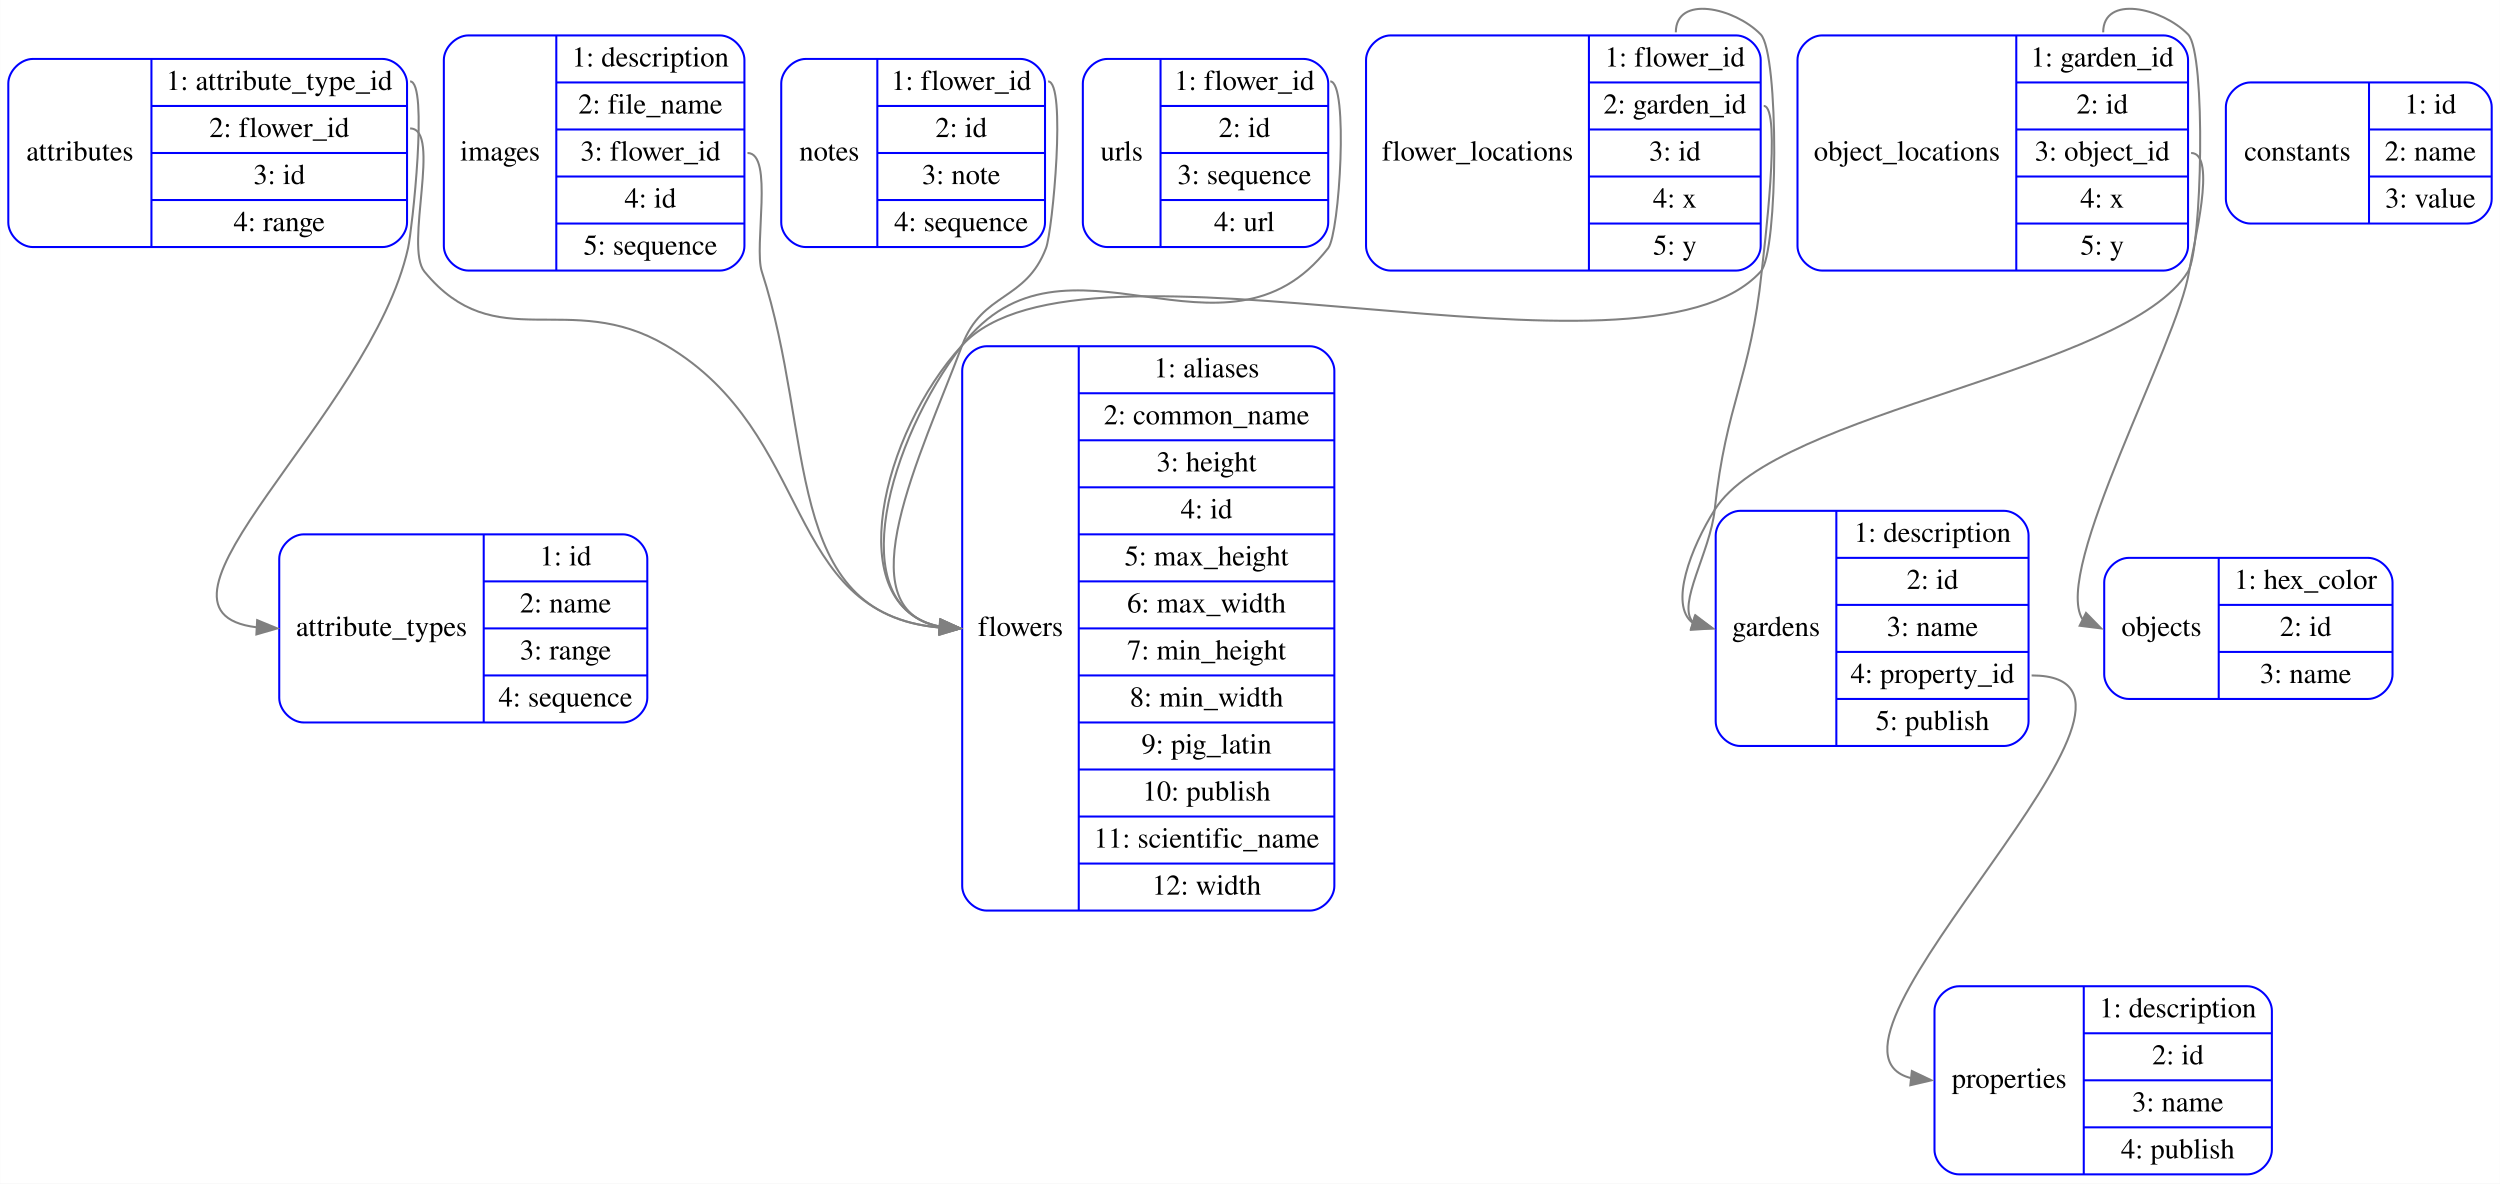
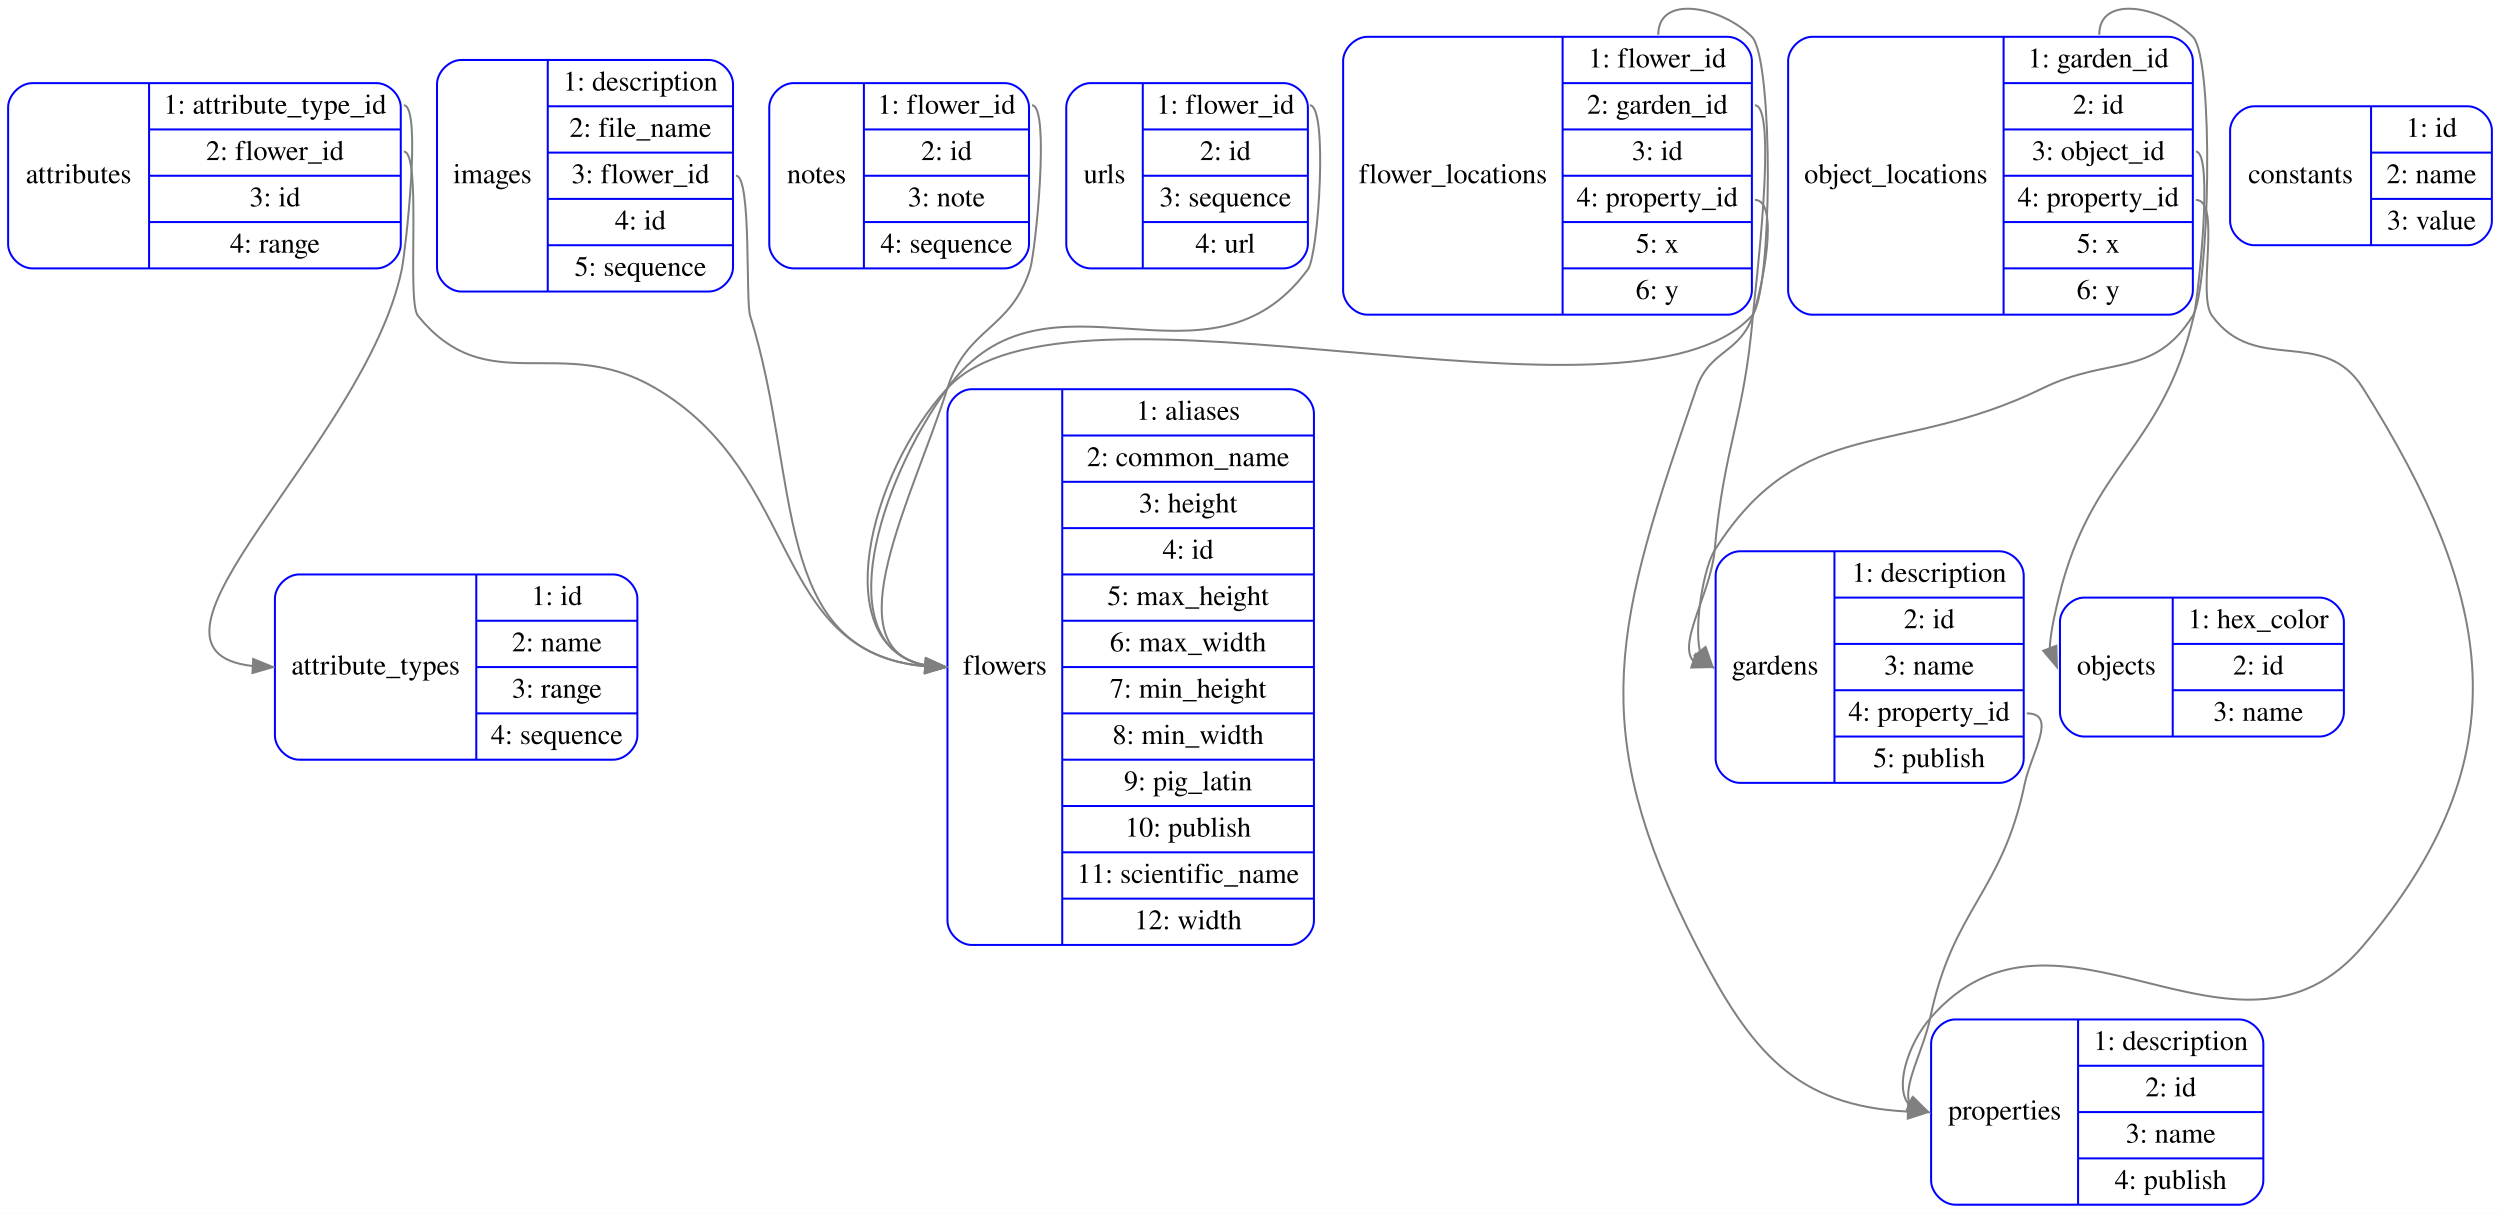
- <svg xmlns="http://www.w3.org/2000/svg" width="1223pt" height="579pt" viewBox="0.00 0.00 1222.50 578.82">
-   <g id="graph0" class="graph" transform="scale(1 1) rotate(0) translate(4 574.822)">
-     <polygon fill="white" stroke="none" points="-4,4 -4,-574.822 1218.5,-574.822 1218.5,4 -4,4" />
+ <svg xmlns="http://www.w3.org/2000/svg" width="1242pt" height="603pt" viewBox="0.00 0.00 1241.50 602.79">
+   <g id="graph0" class="graph" transform="scale(1 1) rotate(0) translate(4 598.785)">
+     <polygon fill="white" stroke="none" points="-4,4 -4,-598.785 1237.5,-598.785 1237.5,4 -4,4" />
    <g id="node1" class="node">
      <path fill="none" stroke="blue" d="M144.5,-221.5C144.5,-221.5 300.5,-221.5 300.5,-221.5 306.5,-221.5 312.5,-227.5 312.5,-233.5 312.5,-233.5 312.5,-301.5 312.5,-301.5 312.5,-307.5 306.5,-313.5 300.5,-313.5 300.5,-313.5 144.5,-313.5 144.5,-313.5 138.5,-313.5 132.5,-307.5 132.5,-301.5 132.5,-301.5 132.5,-233.5 132.5,-233.5 132.5,-227.5 138.5,-221.5 144.5,-221.5" />
      <text text-anchor="middle" x="182.5" y="-263.8" font-family="Times,serif" font-size="14.00">attribute_types</text>
      <polyline fill="none" stroke="blue" points="232.5,-221.5 232.5,-313.5 " />
      <text text-anchor="middle" x="272.5" y="-298.3" font-family="Times,serif" font-size="14.00">1: id</text>
      <polyline fill="none" stroke="blue" points="232.5,-290.5 312.5,-290.5 " />
      <text text-anchor="middle" x="272.5" y="-275.3" font-family="Times,serif" font-size="14.00">2: name</text>
      <polyline fill="none" stroke="blue" points="232.5,-267.5 312.5,-267.5 " />
      <text text-anchor="middle" x="272.5" y="-252.3" font-family="Times,serif" font-size="14.00">3: range</text>
      <polyline fill="none" stroke="blue" points="232.5,-244.5 312.5,-244.5 " />
      <text text-anchor="middle" x="272.5" y="-229.3" font-family="Times,serif" font-size="14.00">4: sequence</text>
    </g>
    <g id="node2" class="node">
-       <path fill="none" stroke="blue" d="M12,-454C12,-454 183,-454 183,-454 189,-454 195,-460 195,-466 195,-466 195,-534 195,-534 195,-540 189,-546 183,-546 183,-546 12,-546 12,-546 6,-546 0,-540 0,-534 0,-534 0,-466 0,-466 0,-460 6,-454 12,-454" />
-       <text text-anchor="middle" x="35" y="-496.3" font-family="Times,serif" font-size="14.00">attributes</text>
-       <polyline fill="none" stroke="blue" points="70,-454 70,-546 " />
-       <text text-anchor="middle" x="132.5" y="-530.8" font-family="Times,serif" font-size="14.00">1: attribute_type_id</text>
-       <polyline fill="none" stroke="blue" points="70,-523 195,-523 " />
-       <text text-anchor="middle" x="132.5" y="-507.8" font-family="Times,serif" font-size="14.00">2: flower_id</text>
-       <polyline fill="none" stroke="blue" points="70,-500 195,-500 " />
-       <text text-anchor="middle" x="132.5" y="-484.8" font-family="Times,serif" font-size="14.00">3: id</text>
-       <polyline fill="none" stroke="blue" points="70,-477 195,-477 " />
-       <text text-anchor="middle" x="132.5" y="-461.8" font-family="Times,serif" font-size="14.00">4: range</text>
+       <path fill="none" stroke="blue" d="M12,-465.5C12,-465.5 183,-465.5 183,-465.5 189,-465.5 195,-471.5 195,-477.5 195,-477.5 195,-545.5 195,-545.5 195,-551.5 189,-557.5 183,-557.5 183,-557.5 12,-557.5 12,-557.5 6,-557.5 0,-551.5 0,-545.5 0,-545.5 0,-477.5 0,-477.5 0,-471.5 6,-465.5 12,-465.5" />
+       <text text-anchor="middle" x="35" y="-507.8" font-family="Times,serif" font-size="14.00">attributes</text>
+       <polyline fill="none" stroke="blue" points="70,-465.5 70,-557.5 " />
+       <text text-anchor="middle" x="132.5" y="-542.3" font-family="Times,serif" font-size="14.00">1: attribute_type_id</text>
+       <polyline fill="none" stroke="blue" points="70,-534.5 195,-534.5 " />
+       <text text-anchor="middle" x="132.5" y="-519.3" font-family="Times,serif" font-size="14.00">2: flower_id</text>
+       <polyline fill="none" stroke="blue" points="70,-511.5 195,-511.5 " />
+       <text text-anchor="middle" x="132.5" y="-496.3" font-family="Times,serif" font-size="14.00">3: id</text>
+       <polyline fill="none" stroke="blue" points="70,-488.5 195,-488.5 " />
+       <text text-anchor="middle" x="132.5" y="-473.3" font-family="Times,serif" font-size="14.00">4: range</text>
    </g>
    <g id="edge1" class="edge">
-       <path fill="none" stroke="grey" d="M196.5,-535C205.556,-535 197.461,-462.341 195.5,-453.5 177.386,-371.817 55.253,-276.121 121.422,-268.048" />
-       <polygon fill="grey" stroke="grey" points="121.705,-271.538 131.5,-267.5 121.325,-264.549 121.705,-271.538" />
+       <path fill="none" stroke="grey" d="M196.5,-546.5C205.556,-546.5 197.333,-473.869 195.5,-465 177.594,-378.344 50.316,-276.26 121.282,-268.032" />
+       <polygon fill="grey" stroke="grey" points="121.696,-271.515 131.5,-267.5 121.331,-264.525 121.696,-271.515" />
    </g>
    <g id="node5" class="node">
      <path fill="none" stroke="blue" d="M478.5,-129.5C478.5,-129.5 636.5,-129.5 636.5,-129.5 642.5,-129.5 648.5,-135.5 648.5,-141.5 648.5,-141.5 648.5,-393.5 648.5,-393.5 648.5,-399.5 642.5,-405.5 636.5,-405.5 636.5,-405.5 478.5,-405.5 478.5,-405.5 472.5,-405.5 466.5,-399.5 466.5,-393.5 466.5,-393.5 466.5,-141.5 466.5,-141.5 466.5,-135.5 472.5,-129.5 478.5,-129.5" />
      <text text-anchor="middle" x="495" y="-263.8" font-family="Times,serif" font-size="14.00">flowers</text>
      <polyline fill="none" stroke="blue" points="523.5,-129.5 523.5,-405.5 " />
      <text text-anchor="middle" x="586" y="-390.3" font-family="Times,serif" font-size="14.00">1: aliases</text>
      <polyline fill="none" stroke="blue" points="523.5,-382.5 648.5,-382.5 " />
      <text text-anchor="middle" x="586" y="-367.3" font-family="Times,serif" font-size="14.00">2: common_name</text>
      <polyline fill="none" stroke="blue" points="523.5,-359.5 648.5,-359.5 " />
      <text text-anchor="middle" x="586" y="-344.3" font-family="Times,serif" font-size="14.00">3: height</text>
      <polyline fill="none" stroke="blue" points="523.5,-336.5 648.5,-336.5 " />
      <text text-anchor="middle" x="586" y="-321.3" font-family="Times,serif" font-size="14.00">4: id</text>
      <polyline fill="none" stroke="blue" points="523.5,-313.5 648.5,-313.5 " />
      <text text-anchor="middle" x="586" y="-298.3" font-family="Times,serif" font-size="14.00">5: max_height</text>
      <polyline fill="none" stroke="blue" points="523.5,-290.5 648.5,-290.5 " />
      <text text-anchor="middle" x="586" y="-275.3" font-family="Times,serif" font-size="14.00">6: max_width</text>
      <polyline fill="none" stroke="blue" points="523.5,-267.5 648.5,-267.5 " />
      <text text-anchor="middle" x="586" y="-252.3" font-family="Times,serif" font-size="14.00">7: min_height</text>
      <polyline fill="none" stroke="blue" points="523.5,-244.5 648.5,-244.5 " />
      <text text-anchor="middle" x="586" y="-229.3" font-family="Times,serif" font-size="14.00">8: min_width</text>
      <polyline fill="none" stroke="blue" points="523.5,-221.5 648.5,-221.5 " />
      <text text-anchor="middle" x="586" y="-206.3" font-family="Times,serif" font-size="14.00">9: pig_latin</text>
      <polyline fill="none" stroke="blue" points="523.5,-198.5 648.5,-198.5 " />
      <text text-anchor="middle" x="586" y="-183.3" font-family="Times,serif" font-size="14.00">10: publish</text>
      <polyline fill="none" stroke="blue" points="523.5,-175.5 648.5,-175.5 " />
      <text text-anchor="middle" x="586" y="-160.3" font-family="Times,serif" font-size="14.00">11: scientific_name</text>
      <polyline fill="none" stroke="blue" points="523.5,-152.5 648.5,-152.5 " />
      <text text-anchor="middle" x="586" y="-137.3" font-family="Times,serif" font-size="14.00">12: width</text>
    </g>
    <g id="edge2" class="edge">
-       <path fill="none" stroke="grey" d="M196.5,-512C212.133,-512 193.583,-454.085 203.5,-442 238.282,-399.614 274.22,-433.767 321.5,-406 394.929,-362.876 378.29,-275.091 455.115,-267.962" />
+       <path fill="none" stroke="grey" d="M196.5,-523.5C205.589,-523.5 197.784,-449.066 203.5,-442 237.985,-399.371 274.22,-433.767 321.5,-406 394.929,-362.876 378.29,-275.091 455.115,-267.962" />
      <polygon fill="grey" stroke="grey" points="455.666,-271.441 465.5,-267.5 455.354,-264.448 455.666,-271.441" />
    </g>
    <g id="node3" class="node">
-       <path fill="none" stroke="blue" d="M1096.5,-465.5C1096.5,-465.5 1202.5,-465.5 1202.5,-465.5 1208.5,-465.5 1214.5,-471.5 1214.5,-477.5 1214.5,-477.5 1214.5,-522.5 1214.5,-522.5 1214.5,-528.5 1208.5,-534.5 1202.5,-534.5 1202.5,-534.5 1096.5,-534.5 1096.5,-534.5 1090.5,-534.5 1084.5,-528.5 1084.5,-522.5 1084.5,-522.5 1084.5,-477.5 1084.5,-477.5 1084.5,-471.5 1090.5,-465.5 1096.5,-465.5" />
-       <text text-anchor="middle" x="1119.5" y="-496.3" font-family="Times,serif" font-size="14.00">constants</text>
-       <polyline fill="none" stroke="blue" points="1154.5,-465.5 1154.5,-534.5 " />
-       <text text-anchor="middle" x="1184.5" y="-519.3" font-family="Times,serif" font-size="14.00">1: id</text>
-       <polyline fill="none" stroke="blue" points="1154.5,-511.5 1214.5,-511.5 " />
-       <text text-anchor="middle" x="1184.5" y="-496.3" font-family="Times,serif" font-size="14.00">2: name</text>
-       <polyline fill="none" stroke="blue" points="1154.5,-488.5 1214.5,-488.5 " />
-       <text text-anchor="middle" x="1184.5" y="-473.3" font-family="Times,serif" font-size="14.00">3: value</text>
+       <path fill="none" stroke="blue" d="M1115.5,-477C1115.5,-477 1221.5,-477 1221.5,-477 1227.5,-477 1233.5,-483 1233.5,-489 1233.5,-489 1233.5,-534 1233.5,-534 1233.5,-540 1227.5,-546 1221.5,-546 1221.5,-546 1115.5,-546 1115.5,-546 1109.5,-546 1103.5,-540 1103.5,-534 1103.5,-534 1103.5,-489 1103.5,-489 1103.5,-483 1109.5,-477 1115.5,-477" />
+       <text text-anchor="middle" x="1138.5" y="-507.8" font-family="Times,serif" font-size="14.00">constants</text>
+       <polyline fill="none" stroke="blue" points="1173.5,-477 1173.5,-546 " />
+       <text text-anchor="middle" x="1203.5" y="-530.8" font-family="Times,serif" font-size="14.00">1: id</text>
+       <polyline fill="none" stroke="blue" points="1173.5,-523 1233.5,-523 " />
+       <text text-anchor="middle" x="1203.5" y="-507.8" font-family="Times,serif" font-size="14.00">2: name</text>
+       <polyline fill="none" stroke="blue" points="1173.5,-500 1233.5,-500 " />
+       <text text-anchor="middle" x="1203.5" y="-484.8" font-family="Times,serif" font-size="14.00">3: value</text>
    </g>
    <g id="node4" class="node">
-       <path fill="none" stroke="blue" d="M676,-442.5C676,-442.5 845,-442.5 845,-442.5 851,-442.5 857,-448.5 857,-454.5 857,-454.5 857,-545.5 857,-545.5 857,-551.5 851,-557.5 845,-557.5 845,-557.5 676,-557.5 676,-557.5 670,-557.5 664,-551.5 664,-545.5 664,-545.5 664,-454.5 664,-454.5 664,-448.5 670,-442.5 676,-442.5" />
-       <text text-anchor="middle" x="718.5" y="-496.3" font-family="Times,serif" font-size="14.00">flower_locations</text>
-       <polyline fill="none" stroke="blue" points="773,-442.5 773,-557.5 " />
-       <text text-anchor="middle" x="815" y="-542.3" font-family="Times,serif" font-size="14.00">1: flower_id</text>
-       <polyline fill="none" stroke="blue" points="773,-534.5 857,-534.5 " />
-       <text text-anchor="middle" x="815" y="-519.3" font-family="Times,serif" font-size="14.00">2: garden_id</text>
-       <polyline fill="none" stroke="blue" points="773,-511.5 857,-511.5 " />
-       <text text-anchor="middle" x="815" y="-496.3" font-family="Times,serif" font-size="14.00">3: id</text>
-       <polyline fill="none" stroke="blue" points="773,-488.5 857,-488.5 " />
-       <text text-anchor="middle" x="815" y="-473.3" font-family="Times,serif" font-size="14.00">4: x</text>
-       <polyline fill="none" stroke="blue" points="773,-465.5 857,-465.5 " />
-       <text text-anchor="middle" x="815" y="-450.3" font-family="Times,serif" font-size="14.00">5: y</text>
+       <path fill="none" stroke="blue" d="M675,-442.5C675,-442.5 854,-442.5 854,-442.5 860,-442.5 866,-448.5 866,-454.5 866,-454.5 866,-568.5 866,-568.5 866,-574.5 860,-580.5 854,-580.5 854,-580.5 675,-580.5 675,-580.5 669,-580.5 663,-574.5 663,-568.5 663,-568.5 663,-454.5 663,-454.5 663,-448.5 669,-442.5 675,-442.5" />
+       <text text-anchor="middle" x="717.5" y="-507.8" font-family="Times,serif" font-size="14.00">flower_locations</text>
+       <polyline fill="none" stroke="blue" points="772,-442.5 772,-580.5 " />
+       <text text-anchor="middle" x="819" y="-565.3" font-family="Times,serif" font-size="14.00">1: flower_id</text>
+       <polyline fill="none" stroke="blue" points="772,-557.5 866,-557.5 " />
+       <text text-anchor="middle" x="819" y="-542.3" font-family="Times,serif" font-size="14.00">2: garden_id</text>
+       <polyline fill="none" stroke="blue" points="772,-534.5 866,-534.5 " />
+       <text text-anchor="middle" x="819" y="-519.3" font-family="Times,serif" font-size="14.00">3: id</text>
+       <polyline fill="none" stroke="blue" points="772,-511.5 866,-511.5 " />
+       <text text-anchor="middle" x="819" y="-496.3" font-family="Times,serif" font-size="14.00">4: property_id</text>
+       <polyline fill="none" stroke="blue" points="772,-488.5 866,-488.5 " />
+       <text text-anchor="middle" x="819" y="-473.3" font-family="Times,serif" font-size="14.00">5: x</text>
+       <polyline fill="none" stroke="blue" points="772,-465.5 866,-465.5 " />
+       <text text-anchor="middle" x="819" y="-450.3" font-family="Times,serif" font-size="14.00">6: y</text>
    </g>
    <g id="edge3" class="edge">
-       <path fill="none" stroke="grey" d="M815.5,-559C815.5,-577.45 844.112,-571.202 857,-558 866.003,-548.777 865.685,-451.523 857,-442 798.275,-377.612 525.457,-470.175 466.5,-406 427.295,-363.325 406.465,-278.254 455.516,-268.431" />
+       <path fill="none" stroke="grey" d="M819.5,-581.5C819.5,-602.171 851.541,-595.273 866,-580.5 876.764,-569.502 876.382,-453.359 866,-442 805.865,-376.203 526.872,-471.58 466.5,-406 427.251,-363.365 406.459,-278.259 455.516,-268.432" />
      <polygon fill="grey" stroke="grey" points="455.868,-271.914 465.5,-267.5 455.218,-264.944 455.868,-271.914" />
    </g>
    <g id="node6" class="node">
-       <path fill="none" stroke="blue" d="M847,-210C847,-210 976,-210 976,-210 982,-210 988,-216 988,-222 988,-222 988,-313 988,-313 988,-319 982,-325 976,-325 976,-325 847,-325 847,-325 841,-325 835,-319 835,-313 835,-313 835,-222 835,-222 835,-216 841,-210 847,-210" />
-       <text text-anchor="middle" x="864.5" y="-263.8" font-family="Times,serif" font-size="14.00">gardens</text>
-       <polyline fill="none" stroke="blue" points="894,-210 894,-325 " />
-       <text text-anchor="middle" x="941" y="-309.8" font-family="Times,serif" font-size="14.00">1: description</text>
-       <polyline fill="none" stroke="blue" points="894,-302 988,-302 " />
-       <text text-anchor="middle" x="941" y="-286.8" font-family="Times,serif" font-size="14.00">2: id</text>
-       <polyline fill="none" stroke="blue" points="894,-279 988,-279 " />
-       <text text-anchor="middle" x="941" y="-263.8" font-family="Times,serif" font-size="14.00">3: name</text>
-       <polyline fill="none" stroke="blue" points="894,-256 988,-256 " />
-       <text text-anchor="middle" x="941" y="-240.8" font-family="Times,serif" font-size="14.00">4: property_id</text>
-       <polyline fill="none" stroke="blue" points="894,-233 988,-233 " />
-       <text text-anchor="middle" x="941" y="-217.8" font-family="Times,serif" font-size="14.00">5: publish</text>
+       <path fill="none" stroke="blue" d="M860,-210C860,-210 989,-210 989,-210 995,-210 1001,-216 1001,-222 1001,-222 1001,-313 1001,-313 1001,-319 995,-325 989,-325 989,-325 860,-325 860,-325 854,-325 848,-319 848,-313 848,-313 848,-222 848,-222 848,-216 854,-210 860,-210" />
+       <text text-anchor="middle" x="877.5" y="-263.8" font-family="Times,serif" font-size="14.00">gardens</text>
+       <polyline fill="none" stroke="blue" points="907,-210 907,-325 " />
+       <text text-anchor="middle" x="954" y="-309.8" font-family="Times,serif" font-size="14.00">1: description</text>
+       <polyline fill="none" stroke="blue" points="907,-302 1001,-302 " />
+       <text text-anchor="middle" x="954" y="-286.8" font-family="Times,serif" font-size="14.00">2: id</text>
+       <polyline fill="none" stroke="blue" points="907,-279 1001,-279 " />
+       <text text-anchor="middle" x="954" y="-263.8" font-family="Times,serif" font-size="14.00">3: name</text>
+       <polyline fill="none" stroke="blue" points="907,-256 1001,-256 " />
+       <text text-anchor="middle" x="954" y="-240.8" font-family="Times,serif" font-size="14.00">4: property_id</text>
+       <polyline fill="none" stroke="blue" points="907,-233 1001,-233 " />
+       <text text-anchor="middle" x="954" y="-217.8" font-family="Times,serif" font-size="14.00">5: publish</text>
    </g>
    <g id="edge7" class="edge">
-       <path fill="none" stroke="grey" d="M858.5,-523C867.501,-523 858.431,-450.952 857.5,-442 852.04,-389.506 840.088,-377.981 834.5,-325.5 832.282,-304.67 815.988,-279.4 823.785,-270.656" />
-       <polygon fill="grey" stroke="grey" points="825.07,-273.918 833.5,-267.5 822.908,-267.26 825.07,-273.918" />
+       <path fill="none" stroke="grey" d="M867.5,-546.5C879.112,-546.5 867.493,-453.569 866.5,-442 862.014,-389.73 852.187,-377.752 847.5,-325.5 845.629,-304.636 829.118,-279.387 836.821,-270.652" />
+       <polygon fill="grey" stroke="grey" points="838.075,-273.925 846.5,-267.5 835.908,-267.269 838.075,-273.925" />
    </g>
    <g id="node11" class="node">
-       <path fill="none" stroke="blue" d="M954,-0.5C954,-0.5 1095,-0.5 1095,-0.5 1101,-0.5 1107,-6.5 1107,-12.5 1107,-12.5 1107,-80.5 1107,-80.5 1107,-86.5 1101,-92.5 1095,-92.5 1095,-92.5 954,-92.5 954,-92.5 948,-92.5 942,-86.5 942,-80.5 942,-80.5 942,-12.5 942,-12.5 942,-6.5 948,-0.5 954,-0.5" />
-       <text text-anchor="middle" x="978.5" y="-42.8" font-family="Times,serif" font-size="14.00">properties</text>
-       <polyline fill="none" stroke="blue" points="1015,-0.5 1015,-92.5 " />
-       <text text-anchor="middle" x="1061" y="-77.3" font-family="Times,serif" font-size="14.00">1: description</text>
-       <polyline fill="none" stroke="blue" points="1015,-69.5 1107,-69.5 " />
-       <text text-anchor="middle" x="1061" y="-54.3" font-family="Times,serif" font-size="14.00">2: id</text>
-       <polyline fill="none" stroke="blue" points="1015,-46.5 1107,-46.5 " />
-       <text text-anchor="middle" x="1061" y="-31.3" font-family="Times,serif" font-size="14.00">3: name</text>
-       <polyline fill="none" stroke="blue" points="1015,-23.5 1107,-23.5 " />
-       <text text-anchor="middle" x="1061" y="-8.3" font-family="Times,serif" font-size="14.00">4: publish</text>
+       <path fill="none" stroke="blue" d="M967,-0.5C967,-0.5 1108,-0.5 1108,-0.5 1114,-0.5 1120,-6.5 1120,-12.5 1120,-12.5 1120,-80.5 1120,-80.5 1120,-86.5 1114,-92.5 1108,-92.5 1108,-92.5 967,-92.5 967,-92.5 961,-92.5 955,-86.5 955,-80.5 955,-80.5 955,-12.5 955,-12.5 955,-6.5 961,-0.5 967,-0.5" />
+       <text text-anchor="middle" x="991.5" y="-42.8" font-family="Times,serif" font-size="14.00">properties</text>
+       <polyline fill="none" stroke="blue" points="1028,-0.5 1028,-92.5 " />
+       <text text-anchor="middle" x="1074" y="-77.3" font-family="Times,serif" font-size="14.00">1: description</text>
+       <polyline fill="none" stroke="blue" points="1028,-69.5 1120,-69.5 " />
+       <text text-anchor="middle" x="1074" y="-54.3" font-family="Times,serif" font-size="14.00">2: id</text>
+       <polyline fill="none" stroke="blue" points="1028,-46.5 1120,-46.5 " />
+       <text text-anchor="middle" x="1074" y="-31.3" font-family="Times,serif" font-size="14.00">3: name</text>
+       <polyline fill="none" stroke="blue" points="1028,-23.5 1120,-23.5 " />
+       <text text-anchor="middle" x="1074" y="-8.3" font-family="Times,serif" font-size="14.00">4: publish</text>
    </g>
    <g id="edge10" class="edge">
-       <path fill="none" stroke="grey" d="M989.5,-244.5C1076.26,-244.5 869.045,-63.15 930.541,-47.565" />
-       <polygon fill="grey" stroke="grey" points="930.929,-51.044 940.5,-46.5 930.184,-44.084 930.929,-51.044" />
+       <path fill="none" stroke="grey" d="M867.5,-499.5C880.28,-499.5 870.752,-454.051 866.5,-442 859.755,-422.885 845.078,-425.173 838.5,-406 798.546,-289.552 782.279,-238.524 838.5,-129 865.599,-76.209 887.932,-49.601 943.184,-46.756" />
+       <polygon fill="grey" stroke="grey" points="943.59,-50.247 953.5,-46.5 943.416,-43.249 943.59,-50.247" />
+     </g>
+     <g id="edge11" class="edge">
+       <path fill="none" stroke="grey" d="M1002.5,-244.5C1018.06,-244.5 1004.68,-224.733 1001.5,-209.5 990.079,-154.848 965.728,-147.692 954.5,-93 951.382,-77.813 940.751,-59.25 944.351,-50.918" />
+       <polygon fill="grey" stroke="grey" points="946.017,-54 953.5,-46.5 942.973,-47.697 946.017,-54" />
    </g>
    <g id="node7" class="node">
-       <path fill="none" stroke="blue" d="M225,-442.5C225,-442.5 348,-442.5 348,-442.5 354,-442.5 360,-448.5 360,-454.5 360,-454.5 360,-545.5 360,-545.5 360,-551.5 354,-557.5 348,-557.5 348,-557.5 225,-557.5 225,-557.5 219,-557.5 213,-551.5 213,-545.5 213,-545.5 213,-454.5 213,-454.5 213,-448.5 219,-442.5 225,-442.5" />
-       <text text-anchor="middle" x="240.5" y="-496.3" font-family="Times,serif" font-size="14.00">images</text>
-       <polyline fill="none" stroke="blue" points="268,-442.5 268,-557.5 " />
-       <text text-anchor="middle" x="314" y="-542.3" font-family="Times,serif" font-size="14.00">1: description</text>
-       <polyline fill="none" stroke="blue" points="268,-534.5 360,-534.5 " />
-       <text text-anchor="middle" x="314" y="-519.3" font-family="Times,serif" font-size="14.00">2: file_name</text>
-       <polyline fill="none" stroke="blue" points="268,-511.5 360,-511.5 " />
-       <text text-anchor="middle" x="314" y="-496.3" font-family="Times,serif" font-size="14.00">3: flower_id</text>
-       <polyline fill="none" stroke="blue" points="268,-488.5 360,-488.5 " />
-       <text text-anchor="middle" x="314" y="-473.3" font-family="Times,serif" font-size="14.00">4: id</text>
-       <polyline fill="none" stroke="blue" points="268,-465.5 360,-465.5 " />
-       <text text-anchor="middle" x="314" y="-450.3" font-family="Times,serif" font-size="14.00">5: sequence</text>
+       <path fill="none" stroke="blue" d="M225,-454C225,-454 348,-454 348,-454 354,-454 360,-460 360,-466 360,-466 360,-557 360,-557 360,-563 354,-569 348,-569 348,-569 225,-569 225,-569 219,-569 213,-563 213,-557 213,-557 213,-466 213,-466 213,-460 219,-454 225,-454" />
+       <text text-anchor="middle" x="240.5" y="-507.8" font-family="Times,serif" font-size="14.00">images</text>
+       <polyline fill="none" stroke="blue" points="268,-454 268,-569 " />
+       <text text-anchor="middle" x="314" y="-553.8" font-family="Times,serif" font-size="14.00">1: description</text>
+       <polyline fill="none" stroke="blue" points="268,-546 360,-546 " />
+       <text text-anchor="middle" x="314" y="-530.8" font-family="Times,serif" font-size="14.00">2: file_name</text>
+       <polyline fill="none" stroke="blue" points="268,-523 360,-523 " />
+       <text text-anchor="middle" x="314" y="-507.8" font-family="Times,serif" font-size="14.00">3: flower_id</text>
+       <polyline fill="none" stroke="blue" points="268,-500 360,-500 " />
+       <text text-anchor="middle" x="314" y="-484.8" font-family="Times,serif" font-size="14.00">4: id</text>
+       <polyline fill="none" stroke="blue" points="268,-477 360,-477 " />
+       <text text-anchor="middle" x="314" y="-461.8" font-family="Times,serif" font-size="14.00">5: sequence</text>
    </g>
    <g id="edge4" class="edge">
-       <path fill="none" stroke="grey" d="M361.5,-500C374.482,-500 364.494,-454.349 368.5,-442 394.76,-361.06 378.257,-274.881 455.115,-267.948" />
-       <polygon fill="grey" stroke="grey" points="455.66,-271.428 465.5,-267.5 455.358,-264.434 455.66,-271.428" />
+       <path fill="none" stroke="grey" d="M361.5,-511.5C369.261,-511.5 366.178,-449.406 368.5,-442 393.96,-360.805 378.192,-274.86 455.111,-267.947" />
+       <polygon fill="grey" stroke="grey" points="455.66,-271.427 465.5,-267.5 455.359,-264.433 455.66,-271.427" />
    </g>
    <g id="node8" class="node">
-       <path fill="none" stroke="blue" d="M390,-454C390,-454 495,-454 495,-454 501,-454 507,-460 507,-466 507,-466 507,-534 507,-534 507,-540 501,-546 495,-546 495,-546 390,-546 390,-546 384,-546 378,-540 378,-534 378,-534 378,-466 378,-466 378,-460 384,-454 390,-454" />
-       <text text-anchor="middle" x="401.5" y="-496.3" font-family="Times,serif" font-size="14.00">notes</text>
-       <polyline fill="none" stroke="blue" points="425,-454 425,-546 " />
-       <text text-anchor="middle" x="466" y="-530.8" font-family="Times,serif" font-size="14.00">1: flower_id</text>
-       <polyline fill="none" stroke="blue" points="425,-523 507,-523 " />
-       <text text-anchor="middle" x="466" y="-507.8" font-family="Times,serif" font-size="14.00">2: id</text>
-       <polyline fill="none" stroke="blue" points="425,-500 507,-500 " />
-       <text text-anchor="middle" x="466" y="-484.8" font-family="Times,serif" font-size="14.00">3: note</text>
-       <polyline fill="none" stroke="blue" points="425,-477 507,-477 " />
-       <text text-anchor="middle" x="466" y="-461.8" font-family="Times,serif" font-size="14.00">4: sequence</text>
+       <path fill="none" stroke="blue" d="M390,-465.5C390,-465.5 495,-465.5 495,-465.5 501,-465.5 507,-471.5 507,-477.5 507,-477.5 507,-545.5 507,-545.5 507,-551.5 501,-557.5 495,-557.5 495,-557.5 390,-557.5 390,-557.5 384,-557.5 378,-551.5 378,-545.5 378,-545.5 378,-477.5 378,-477.5 378,-471.5 384,-465.5 390,-465.5" />
+       <text text-anchor="middle" x="401.5" y="-507.8" font-family="Times,serif" font-size="14.00">notes</text>
+       <polyline fill="none" stroke="blue" points="425,-465.5 425,-557.5 " />
+       <text text-anchor="middle" x="466" y="-542.3" font-family="Times,serif" font-size="14.00">1: flower_id</text>
+       <polyline fill="none" stroke="blue" points="425,-534.5 507,-534.5 " />
+       <text text-anchor="middle" x="466" y="-519.3" font-family="Times,serif" font-size="14.00">2: id</text>
+       <polyline fill="none" stroke="blue" points="425,-511.5 507,-511.5 " />
+       <text text-anchor="middle" x="466" y="-496.3" font-family="Times,serif" font-size="14.00">3: note</text>
+       <polyline fill="none" stroke="blue" points="425,-488.5 507,-488.5 " />
+       <text text-anchor="middle" x="466" y="-473.3" font-family="Times,serif" font-size="14.00">4: sequence</text>
    </g>
    <g id="edge5" class="edge">
-       <path fill="none" stroke="grey" d="M508.5,-535C517.556,-535 510.709,-461.969 507.5,-453.5 497.619,-427.421 476.315,-432.104 466.5,-406 446.147,-351.87 408.824,-277.209 455.418,-268.366" />
-       <polygon fill="grey" stroke="grey" points="455.836,-271.843 465.5,-267.5 455.237,-264.869 455.836,-271.843" />
+       <path fill="none" stroke="grey" d="M508.5,-546.5C517.556,-546.5 510.261,-473.625 507.5,-465 497.765,-434.588 476.158,-436.436 466.5,-406 449.009,-350.878 409.171,-277.089 455.45,-268.355" />
+       <polygon fill="grey" stroke="grey" points="455.833,-271.836 465.5,-267.5 455.239,-264.861 455.833,-271.836" />
    </g>
    <g id="node9" class="node">
-       <path fill="none" stroke="blue" d="M887,-442.5C887,-442.5 1054,-442.5 1054,-442.5 1060,-442.5 1066,-448.5 1066,-454.5 1066,-454.5 1066,-545.5 1066,-545.5 1066,-551.5 1060,-557.5 1054,-557.5 1054,-557.5 887,-557.5 887,-557.5 881,-557.5 875,-551.5 875,-545.5 875,-545.5 875,-454.5 875,-454.5 875,-448.5 881,-442.5 887,-442.5" />
-       <text text-anchor="middle" x="928.5" y="-496.3" font-family="Times,serif" font-size="14.00">object_locations</text>
-       <polyline fill="none" stroke="blue" points="982,-442.5 982,-557.5 " />
-       <text text-anchor="middle" x="1024" y="-542.3" font-family="Times,serif" font-size="14.00">1: garden_id</text>
-       <polyline fill="none" stroke="blue" points="982,-534.5 1066,-534.5 " />
-       <text text-anchor="middle" x="1024" y="-519.3" font-family="Times,serif" font-size="14.00">2: id</text>
-       <polyline fill="none" stroke="blue" points="982,-511.5 1066,-511.5 " />
-       <text text-anchor="middle" x="1024" y="-496.3" font-family="Times,serif" font-size="14.00">3: object_id</text>
-       <polyline fill="none" stroke="blue" points="982,-488.5 1066,-488.5 " />
-       <text text-anchor="middle" x="1024" y="-473.3" font-family="Times,serif" font-size="14.00">4: x</text>
-       <polyline fill="none" stroke="blue" points="982,-465.5 1066,-465.5 " />
-       <text text-anchor="middle" x="1024" y="-450.3" font-family="Times,serif" font-size="14.00">5: y</text>
+       <path fill="none" stroke="blue" d="M896,-442.5C896,-442.5 1073,-442.5 1073,-442.5 1079,-442.5 1085,-448.5 1085,-454.5 1085,-454.5 1085,-568.5 1085,-568.5 1085,-574.5 1079,-580.5 1073,-580.5 1073,-580.5 896,-580.5 896,-580.5 890,-580.5 884,-574.5 884,-568.5 884,-568.5 884,-454.5 884,-454.5 884,-448.5 890,-442.5 896,-442.5" />
+       <text text-anchor="middle" x="937.5" y="-507.8" font-family="Times,serif" font-size="14.00">object_locations</text>
+       <polyline fill="none" stroke="blue" points="991,-442.5 991,-580.5 " />
+       <text text-anchor="middle" x="1038" y="-565.3" font-family="Times,serif" font-size="14.00">1: garden_id</text>
+       <polyline fill="none" stroke="blue" points="991,-557.5 1085,-557.5 " />
+       <text text-anchor="middle" x="1038" y="-542.3" font-family="Times,serif" font-size="14.00">2: id</text>
+       <polyline fill="none" stroke="blue" points="991,-534.5 1085,-534.5 " />
+       <text text-anchor="middle" x="1038" y="-519.3" font-family="Times,serif" font-size="14.00">3: object_id</text>
+       <polyline fill="none" stroke="blue" points="991,-511.5 1085,-511.5 " />
+       <text text-anchor="middle" x="1038" y="-496.3" font-family="Times,serif" font-size="14.00">4: property_id</text>
+       <polyline fill="none" stroke="blue" points="991,-488.5 1085,-488.5 " />
+       <text text-anchor="middle" x="1038" y="-473.3" font-family="Times,serif" font-size="14.00">5: x</text>
+       <polyline fill="none" stroke="blue" points="991,-465.5 1085,-465.5 " />
+       <text text-anchor="middle" x="1038" y="-450.3" font-family="Times,serif" font-size="14.00">6: y</text>
    </g>
    <g id="edge8" class="edge">
-       <path fill="none" stroke="grey" d="M1024.5,-559C1024.5,-577.45 1053.11,-571.202 1066,-558 1075,-548.777 1072.76,-452.973 1066,-442 1035.79,-392.971 865.136,-374.267 834.5,-325.5 823.036,-307.25 812.023,-278.982 823.779,-270.198" />
-       <polygon fill="grey" stroke="grey" points="824.8,-273.547 833.5,-267.5 822.928,-266.801 824.8,-273.547" />
+       <path fill="none" stroke="grey" d="M1038.5,-581.5C1038.5,-602.171 1070.54,-595.273 1085,-580.5 1095.76,-569.502 1093.18,-455.036 1085,-442 1065.46,-410.849 1043.54,-422.142 1010.5,-406 937.903,-370.534 890.737,-393.756 847.5,-325.5 842.38,-317.418 837.208,-289.384 840.152,-275.466" />
+       <polygon fill="grey" stroke="grey" points="843.005,-277.502 846.5,-267.5 837.531,-273.139 843.005,-277.502" />
    </g>
    <g id="node10" class="node">
-       <path fill="none" stroke="blue" d="M1037,-233C1037,-233 1154,-233 1154,-233 1160,-233 1166,-239 1166,-245 1166,-245 1166,-290 1166,-290 1166,-296 1160,-302 1154,-302 1154,-302 1037,-302 1037,-302 1031,-302 1025,-296 1025,-290 1025,-290 1025,-245 1025,-245 1025,-239 1031,-233 1037,-233" />
-       <text text-anchor="middle" x="1053" y="-263.8" font-family="Times,serif" font-size="14.00">objects</text>
-       <polyline fill="none" stroke="blue" points="1081,-233 1081,-302 " />
-       <text text-anchor="middle" x="1123.5" y="-286.8" font-family="Times,serif" font-size="14.00">1: hex_color</text>
-       <polyline fill="none" stroke="blue" points="1081,-279 1166,-279 " />
-       <text text-anchor="middle" x="1123.5" y="-263.8" font-family="Times,serif" font-size="14.00">2: id</text>
-       <polyline fill="none" stroke="blue" points="1081,-256 1166,-256 " />
-       <text text-anchor="middle" x="1123.5" y="-240.8" font-family="Times,serif" font-size="14.00">3: name</text>
+       <path fill="none" stroke="blue" d="M1031,-233C1031,-233 1148,-233 1148,-233 1154,-233 1160,-239 1160,-245 1160,-245 1160,-290 1160,-290 1160,-296 1154,-302 1148,-302 1148,-302 1031,-302 1031,-302 1025,-302 1019,-296 1019,-290 1019,-290 1019,-245 1019,-245 1019,-239 1025,-233 1031,-233" />
+       <text text-anchor="middle" x="1047" y="-263.8" font-family="Times,serif" font-size="14.00">objects</text>
+       <polyline fill="none" stroke="blue" points="1075,-233 1075,-302 " />
+       <text text-anchor="middle" x="1117.5" y="-286.8" font-family="Times,serif" font-size="14.00">1: hex_color</text>
+       <polyline fill="none" stroke="blue" points="1075,-279 1160,-279 " />
+       <text text-anchor="middle" x="1117.5" y="-263.8" font-family="Times,serif" font-size="14.00">2: id</text>
+       <polyline fill="none" stroke="blue" points="1075,-256 1160,-256 " />
+       <text text-anchor="middle" x="1117.5" y="-240.8" font-family="Times,serif" font-size="14.00">3: name</text>
    </g>
    <g id="edge9" class="edge">
-       <path fill="none" stroke="grey" d="M1067.5,-500C1080.39,-500 1068.49,-454.737 1066.5,-442 1061.01,-406.856 999.513,-295.897 1014.34,-272.045" />
-       <polygon fill="grey" stroke="grey" points="1016.1,-275.08 1023.5,-267.5 1012.99,-268.809 1016.1,-275.08" />
+       <path fill="none" stroke="grey" d="M1086.5,-523.5C1095.56,-523.5 1087.56,-450.818 1085.5,-442 1069.82,-375.031 1034.73,-369.339 1018.5,-302.5 1017.37,-297.833 1014.29,-285.595 1013.93,-276.909" />
+       <polygon fill="grey" stroke="grey" points="1017.22,-278.091 1017.5,-267.5 1010.68,-275.605 1017.22,-278.091" />
+     </g>
+     <g id="edge12" class="edge">
+       <path fill="none" stroke="grey" d="M1086.5,-499.5C1099.4,-499.5 1086.89,-452.418 1094.5,-442 1116.31,-412.14 1149.81,-437.295 1169.5,-406 1235.07,-301.801 1249.04,-222.966 1169.5,-129 1106.9,-55.051 1017.89,-166.272 954.5,-93 943.828,-80.664 936.505,-58.844 944.046,-50.188" />
+       <polygon fill="grey" stroke="grey" points="945.455,-53.395 953.5,-46.5 942.912,-46.873 945.455,-53.395" />
    </g>
    <g id="node12" class="node">
-       <path fill="none" stroke="blue" d="M537.5,-454C537.5,-454 633.5,-454 633.5,-454 639.5,-454 645.5,-460 645.5,-466 645.5,-466 645.5,-534 645.5,-534 645.5,-540 639.5,-546 633.5,-546 633.5,-546 537.5,-546 537.5,-546 531.5,-546 525.5,-540 525.5,-534 525.5,-534 525.5,-466 525.5,-466 525.5,-460 531.5,-454 537.5,-454" />
-       <text text-anchor="middle" x="544.5" y="-496.3" font-family="Times,serif" font-size="14.00">urls</text>
-       <polyline fill="none" stroke="blue" points="563.5,-454 563.5,-546 " />
-       <text text-anchor="middle" x="604.5" y="-530.8" font-family="Times,serif" font-size="14.00">1: flower_id</text>
-       <polyline fill="none" stroke="blue" points="563.5,-523 645.5,-523 " />
-       <text text-anchor="middle" x="604.5" y="-507.8" font-family="Times,serif" font-size="14.00">2: id</text>
-       <polyline fill="none" stroke="blue" points="563.5,-500 645.5,-500 " />
-       <text text-anchor="middle" x="604.5" y="-484.8" font-family="Times,serif" font-size="14.00">3: sequence</text>
-       <polyline fill="none" stroke="blue" points="563.5,-477 645.5,-477 " />
-       <text text-anchor="middle" x="604.5" y="-461.8" font-family="Times,serif" font-size="14.00">4: url</text>
+       <path fill="none" stroke="blue" d="M537.5,-465.5C537.5,-465.5 633.5,-465.5 633.5,-465.5 639.5,-465.5 645.5,-471.5 645.5,-477.5 645.5,-477.5 645.5,-545.5 645.5,-545.5 645.5,-551.5 639.5,-557.5 633.5,-557.5 633.5,-557.5 537.5,-557.5 537.5,-557.5 531.5,-557.5 525.5,-551.5 525.5,-545.5 525.5,-545.5 525.5,-477.5 525.5,-477.5 525.5,-471.5 531.5,-465.5 537.5,-465.5" />
+       <text text-anchor="middle" x="544.5" y="-507.8" font-family="Times,serif" font-size="14.00">urls</text>
+       <polyline fill="none" stroke="blue" points="563.5,-465.5 563.5,-557.5 " />
+       <text text-anchor="middle" x="604.5" y="-542.3" font-family="Times,serif" font-size="14.00">1: flower_id</text>
+       <polyline fill="none" stroke="blue" points="563.5,-534.5 645.5,-534.5 " />
+       <text text-anchor="middle" x="604.5" y="-519.3" font-family="Times,serif" font-size="14.00">2: id</text>
+       <polyline fill="none" stroke="blue" points="563.5,-511.5 645.5,-511.5 " />
+       <text text-anchor="middle" x="604.5" y="-496.3" font-family="Times,serif" font-size="14.00">3: sequence</text>
+       <polyline fill="none" stroke="blue" points="563.5,-488.5 645.5,-488.5 " />
+       <text text-anchor="middle" x="604.5" y="-473.3" font-family="Times,serif" font-size="14.00">4: url</text>
    </g>
    <g id="edge6" class="edge">
-       <path fill="none" stroke="grey" d="M646.5,-535C655.556,-535 651.066,-460.644 645.5,-453.5 594.915,-388.57 516.921,-471.058 466.5,-406 431.075,-360.29 406.999,-278.229 455.253,-268.459" />
-       <polygon fill="grey" stroke="grey" points="455.87,-271.917 465.5,-267.5 455.217,-264.947 455.87,-271.917" />
+       <path fill="none" stroke="grey" d="M646.5,-546.5C655.556,-546.5 650.853,-472.305 645.5,-465 595.992,-397.43 515.837,-473.694 466.5,-406 432.439,-359.265 407.164,-278.104 455.268,-268.448" />
+       <polygon fill="grey" stroke="grey" points="455.865,-271.907 465.5,-267.5 455.22,-264.937 455.865,-271.907" />
    </g>
  </g>
</svg>
